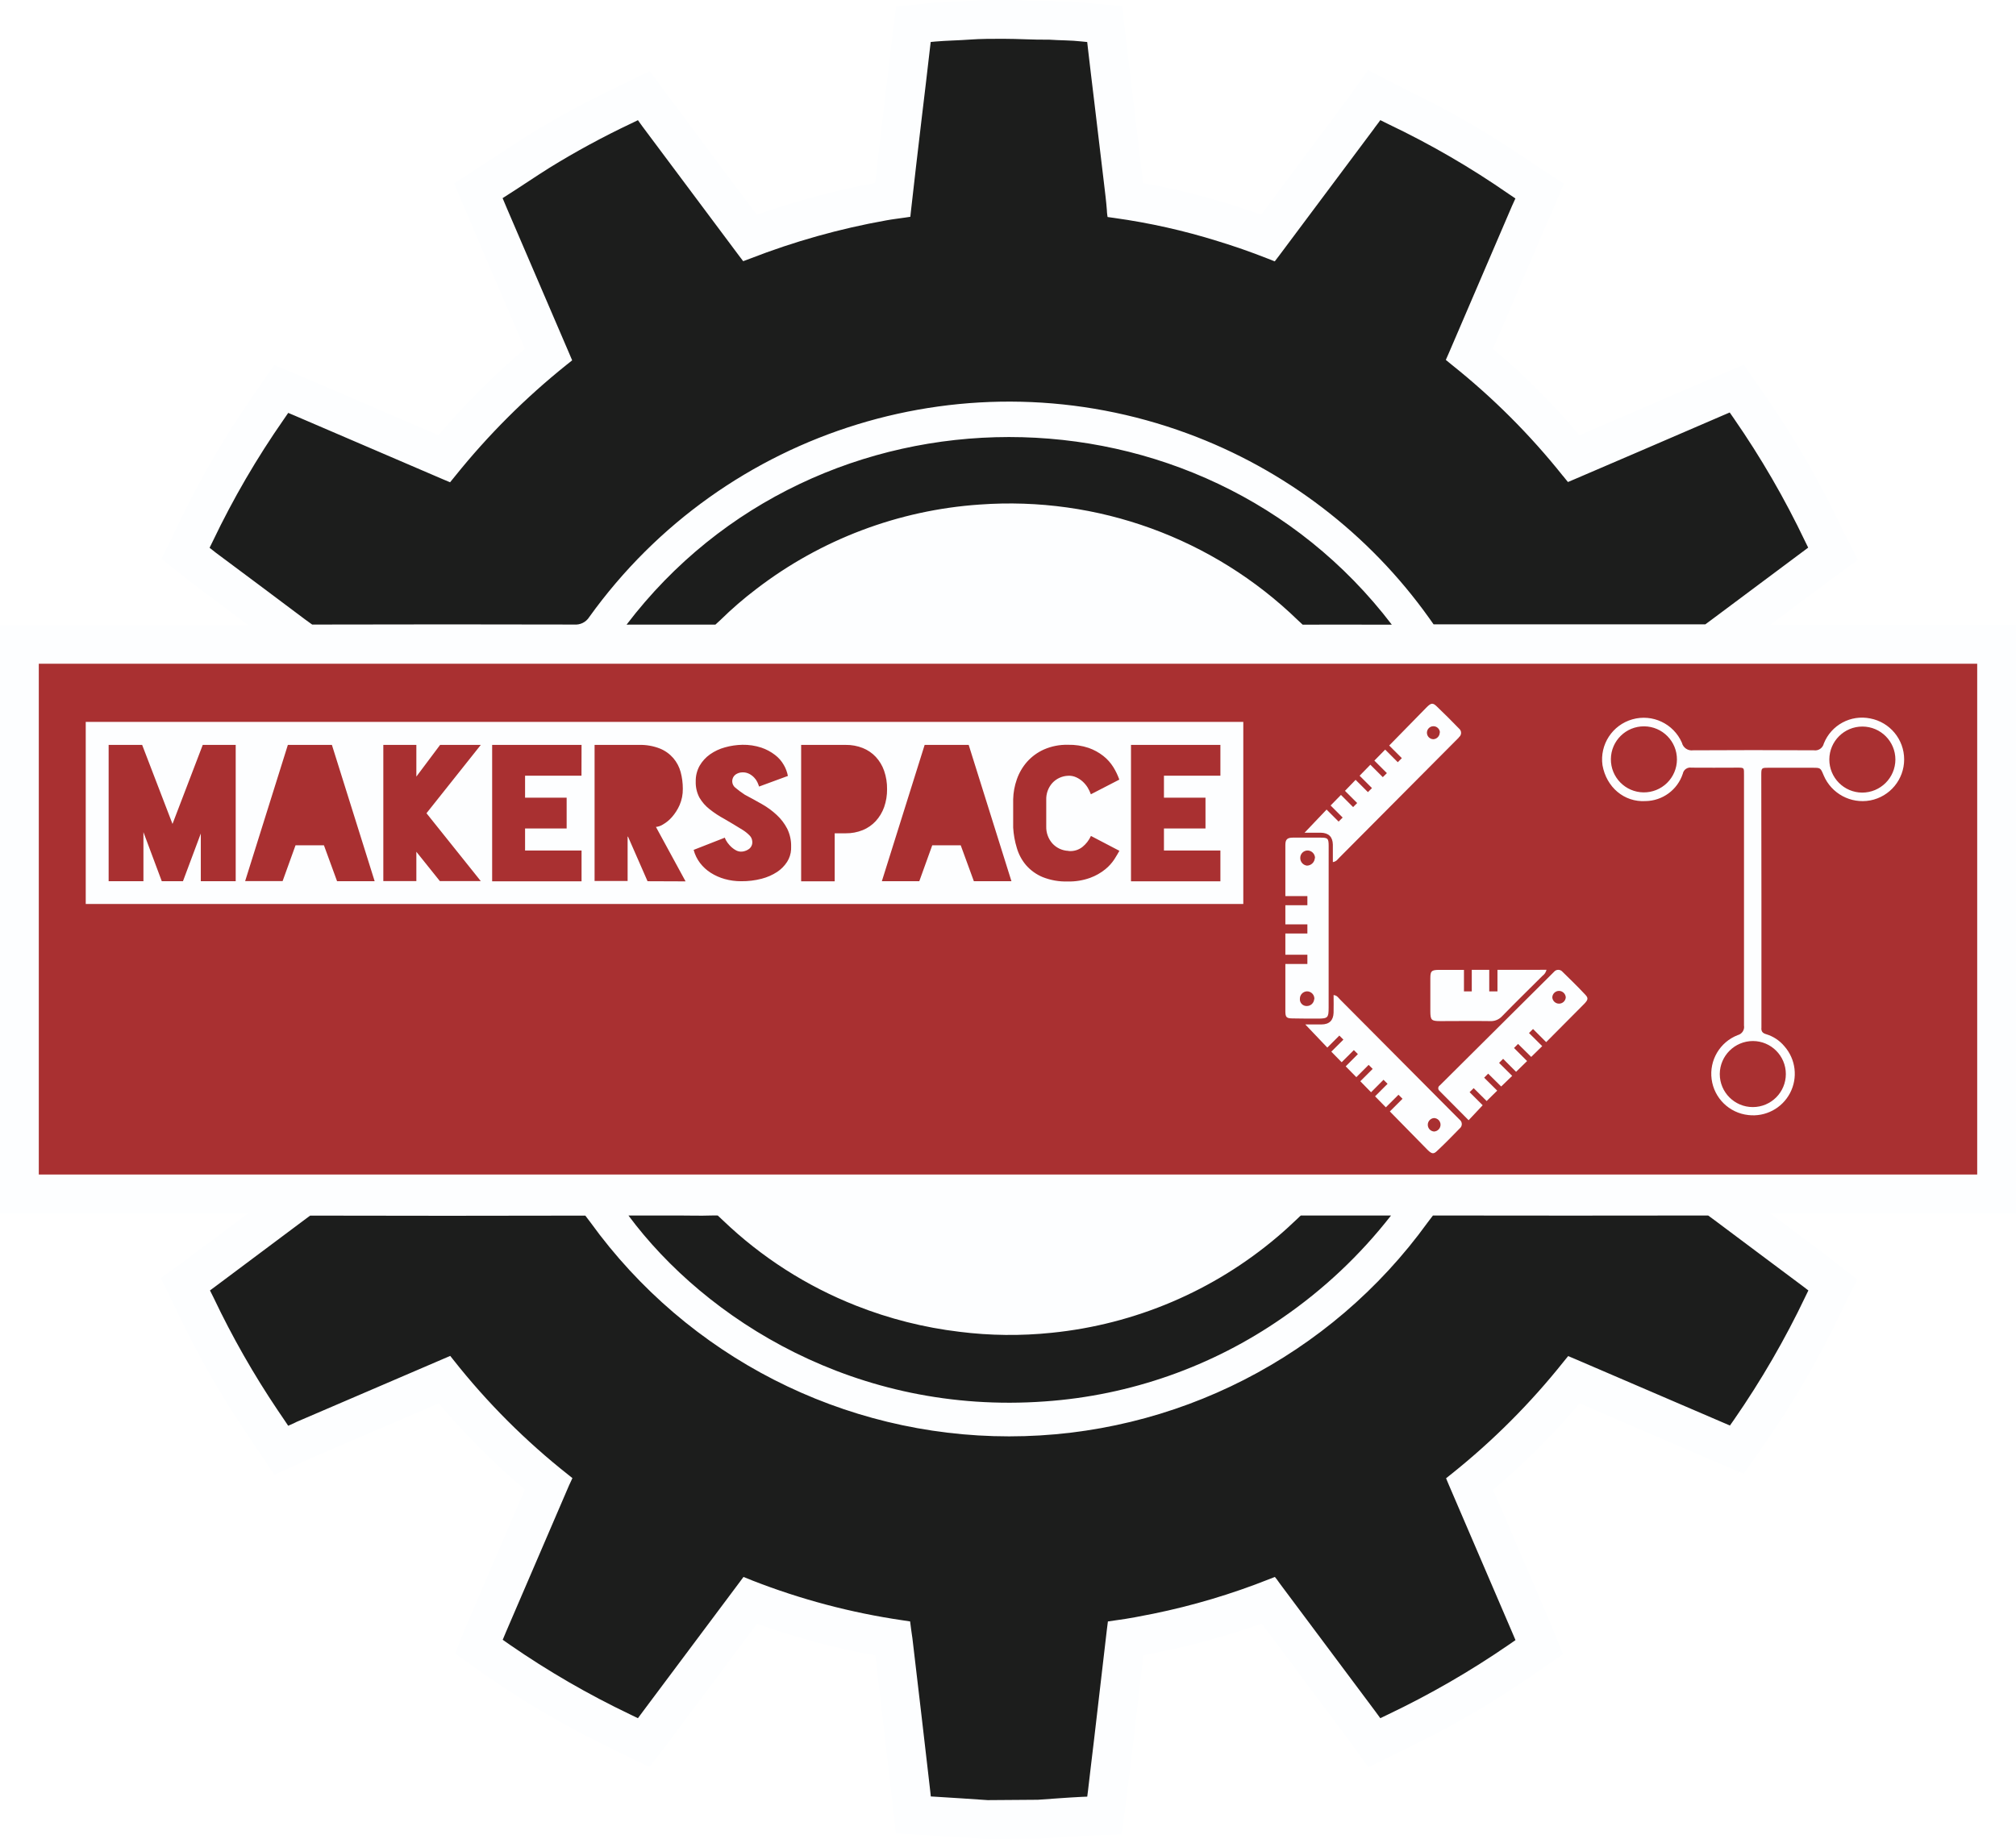
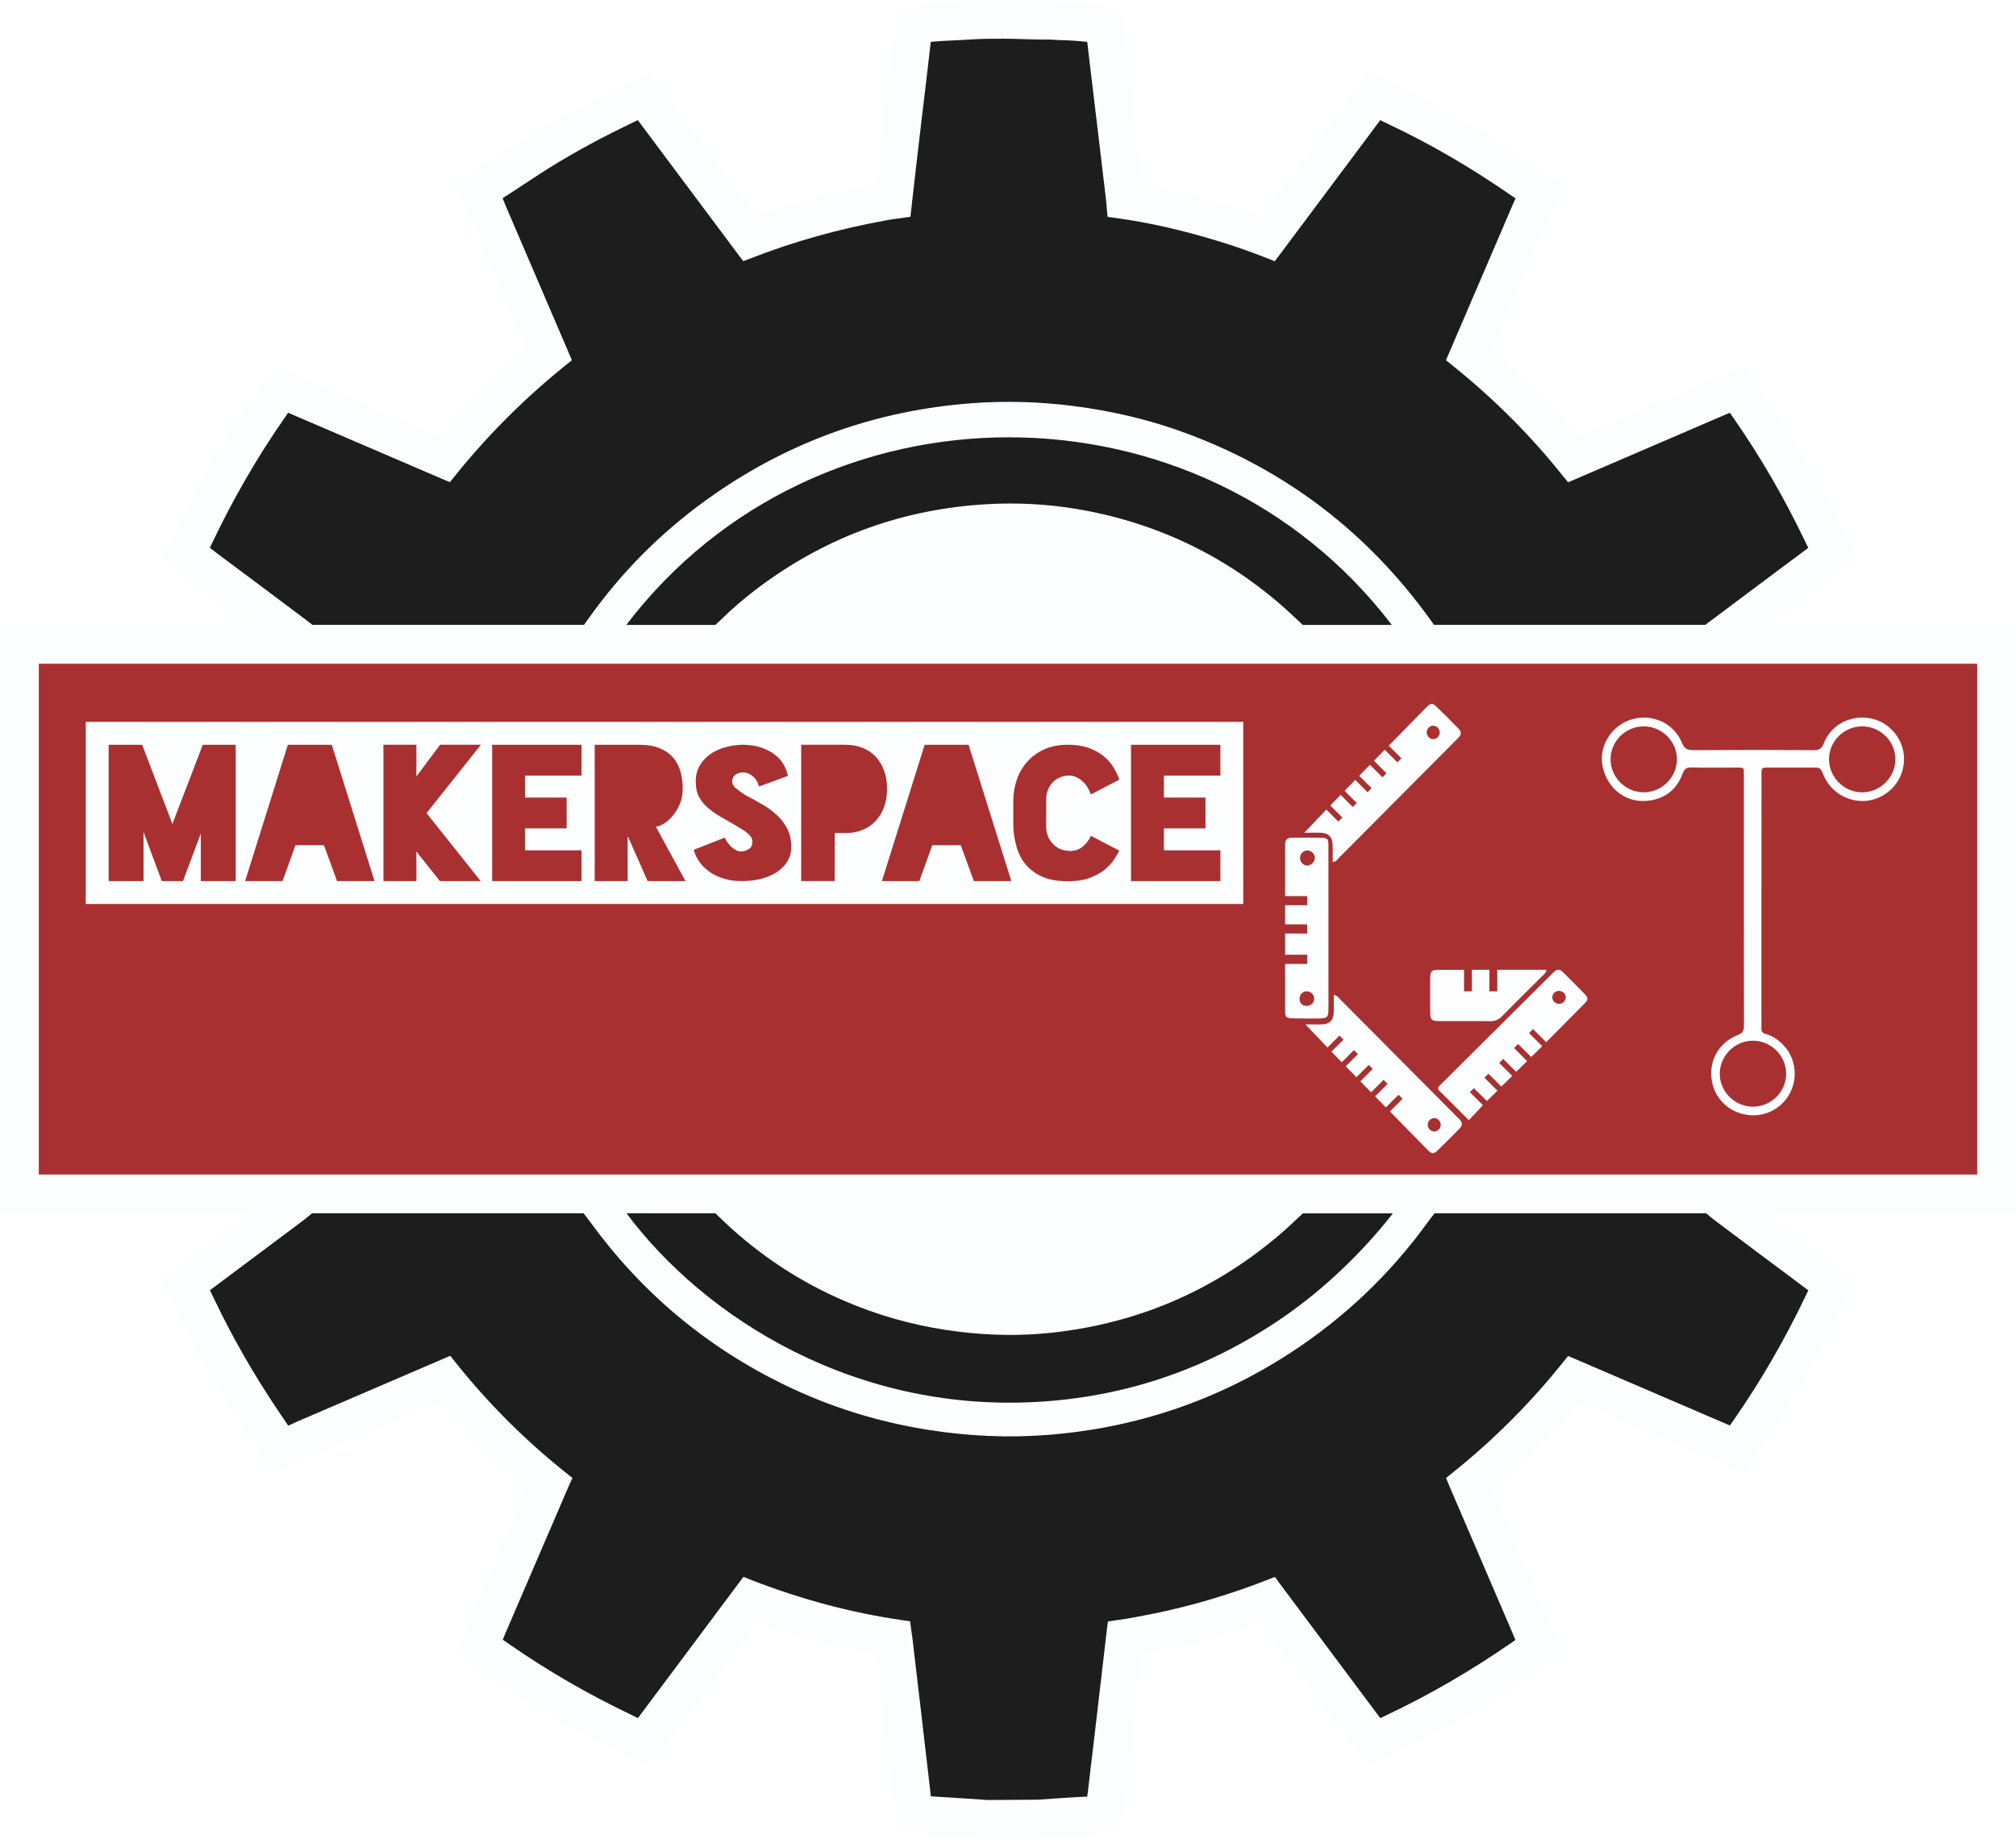
- <svg xmlns="http://www.w3.org/2000/svg" id="Logo_neu" viewBox="0 0 549.28 501.14">
-   <defs>
-     <style>.cls-1{fill:#fdfeff;}.cls-2{fill:#1c1d1c;}.cls-3{fill:#a93031;}</style>
-   </defs>
-   <path id="Hintergrund" class="cls-1" d="M538.71,170.31H482.28l8.26-6.17,6.91-5.16,1.52-1.12,7.21-5.31-4.05-8s-.37-.74-.71-1.45a251.51,251.51,0,0,0-20.29-35c-.55-.8-1.1-1.6-1.11-1.6l-4.89-7.1-7.93,3.36-2,.84-11.42,4.92-11.17,4.81-12.27,5.28a201.62,201.62,0,0,0-23.56-23.56l2.36-5.49,12.51-29.16c.56-1.24.93-2.1,1-2.19l3.46-8.15-7.42-4.84L417,44.1a245.28,245.28,0,0,0-34.15-19.77c-1.12-.53-1.94-1-1.95-1l-8.16-4.23-5.33,7.49s-.51.72-1.2,1.6c-.24.31-.42.57-.54.75l-5.45,7.3Q351.94,47.4,343.64,58.5c-2.92-1-5.85-2-8.75-2.9a195.88,195.88,0,0,0-23.44-5.7l-.14-1.21q-1.12-9.51-2.26-19l-.49-4.09c-.16-1.37-.33-2.74-.5-4.1-.38-3.17-.77-6.43-1.13-9.63-.07-.61-.2-1.67-.2-1.67l-1-8.56L297.12.91,296,.8c-2.19-.26-4.28-.33-6.13-.39-1.13,0-2.2-.08-3.19-.15l-.46,0h-1.53c-1.72,0-3.46,0-5.3-.11s-3.91-.13-6-.13H273c-3,0-6.08,0-9.49.24-1.3.1-2.59.15-4,.22-1.78.08-3.63.16-5.56.32l-1.41.14-8.37.84-1.06,8.34s-.12.87-.19,1.51c-.47,4.24-1,8.57-1.5,12.76-.27,2.31-.55,4.62-.82,6.93l-.22,1.86c-.65,5.48-1.31,11.09-1.95,16.7a212.9,212.9,0,0,0-32.23,8.64l-10-13.34L183.49,28.08l-1.22-1.64L177,19.38l-7.9,3.88-1.7.82a239.74,239.74,0,0,0-23.29,12.66c-2.32,1.44-4.56,2.93-6.74,4.36-1.65,1.1-3.22,2.13-4.81,3.15l-1.38.89L123.73,50l3.47,8.18,1.18,2.77,2.55,6Q137,81,143,95.05a209.31,209.31,0,0,0-23.54,23.54l-9.37-4L84.65,103.63h0l0,0-2-.82-7.93-3.35-4.89,7.09-1.23,1.79a248.32,248.32,0,0,0-20,34.52l-.89,1.82L44,152.31l6.69,5.29,1.7,1.34.11.08.12.09,7,5.23,8,6H0V330.66H67.63l-4.72,3.52q-5.2,3.87-10.39,7.76L51,343.09l-7.19,5.23,3.92,8,.9,1.86a249.57,249.57,0,0,0,18.33,32.11l.84,1.24,1,1.51.95,1.41,5,7.45,8.16-3.7,1.43-.64h0c.33-.14.63-.29.92-.43l6.28-2.69,28-12A201.37,201.37,0,0,0,143,405.93l-14.88,34.61c-.51,1.18-1,2.34-1,2.34L124,450.62l6.8,4.86L133,457a249.35,249.35,0,0,0,34.14,19.77l.55.27.72.35.77.37,7.74,3.8,5.28-6.81c.16-.2.57-.73.89-1.19l.12-.18,0-.06.11-.14q.21-.25.39-.51l7.09-9.49,15.45-20.68a197.57,197.57,0,0,0,32.23,8.61l.37,3.11c1.35,11.5,2.75,23.39,4.08,35.08.07.56.16,1.42.16,1.43l1,8.93,9,.5,1.37.08c3.4.19,6.88.43,10.24.65l3.78.26.38,0h.39l13.66-.09h.33l.32,0,3.36-.23c2.9-.21,5.64-.41,8.41-.55l1.35-.05,8.91-.32,1.2-8.83s.16-1.21.24-1.9c.3-2.72.63-5.5,1-8.19.22-1.77.43-3.54.64-5.31l1.62-14q.63-5.3,1.24-10.59c1.71-.31,3.35-.65,4.9-1a196.35,196.35,0,0,0,27.33-7.66l3.24,4.34q9.67,13,19.37,25.94c.67.89,1.22,1.65,1.24,1.67l5.23,7.26,8-4,1.94-.93A253.3,253.3,0,0,0,417,456.92l1.89-1.3,6.95-4.83L422.69,443s-.46-1.13-.94-2.24l-8.16-19L406.82,406a205.48,205.48,0,0,0,23.56-23.55l11,4.74,23.82,10.24,2,.84,7.88,3.35,4.91-7,1.15-1.65a251.93,251.93,0,0,0,20.29-35c.34-.71.76-1.55.76-1.56l3.82-7.76-6.84-5.28L497.48,342l-6.55-4.88-8.68-6.48h67V170.31Z" />
-   <path id="Zahnrad" class="cls-2" d="M136.94,54l1.32-.85c3.84-2.44,7.58-5,11.45-7.43A226.81,226.81,0,0,1,172,33.63l1.81-.88L175,34.41l26.26,35.15c.63.84,1.23,1.62,1.23,1.62s.94-.34,1.82-.68a197.61,197.61,0,0,1,37.19-10.45c1.72-.32,3.47-.51,5.21-.77l1.32-.2s.09-.83.14-1.31c.93-8.41,1.93-16.82,2.92-25.24.77-6.58,1.6-13.16,2.33-19.75.06-.57.16-1.34.16-1.34l1.27-.12c3.12-.27,6.23-.3,9.33-.53s6.07-.21,9.08-.22c4.22,0,8.37.3,12.61.24,2.94.21,5.9.15,8.85.49.58.07,1.5.15,1.5.15s.12,1,.18,1.59c.52,4.6,1.09,9.2,1.64,13.8q1.38,11.54,2.75,23.09c.29,2.46.61,4.92.79,7.38,0,.69.19,1.83.19,1.83l1.85.26a175.26,175.26,0,0,1,28.18,6.32q6.85,2.09,13.52,4.72l2,.79s.57-.73,1.31-1.72q12.86-17.18,25.69-34.38c.1-.13.17-.27.27-.39.86-1.1,1.49-2,1.49-2s1,.5,2.3,1.14A233.05,233.05,0,0,1,411,52.81c1.14.79,1.89,1.27,1.89,1.27s-.36.84-.91,2q-8.56,20-17.17,40c-.44,1-.88,2-.88,2s.86.72,1.73,1.42a190.44,190.44,0,0,1,30.13,30.14l.16.18,1.25,1.54,1.82-.77,17.77-7.63,22.59-9.74,1.9-.81,1.13,1.63a240.2,240.2,0,0,1,19.43,33.53c.4.83.82,1.67.82,1.67l-1.57,1.17q-12.5,9.33-25,18.66c-.51.39-1.46,1.08-1.46,1.08h-1.84q-35,0-70.07,0h-2.12l-1.21-1.71a140.46,140.46,0,0,0-65.83-50.3,140.72,140.72,0,0,0-163,50,4.41,4.41,0,0,1-4.12,2.06q-34.54-.09-69.11,0l-2.28,0-1.87-1.35c-8.1-6.11-16.25-12.16-24.38-18.23l-1.7-1.34.92-1.87A234.7,234.7,0,0,1,77.3,114.31l1.23-1.79,1.94.82,40.16,17.25,2,.84s.71-.85,1.4-1.72a196.55,196.55,0,0,1,30.33-30.29l1.53-1.22-.78-1.84-17-39.58ZM294.72,489.68l1.51-.06s.14-1.05.21-1.65c.5-4.52,1.08-9,1.61-13.56q1.77-15.12,3.52-30.24c.15-1.22.29-2.29.29-2.29s1.27-.2,2.24-.33c3.4-.44,6.76-1.11,10.12-1.78a187.15,187.15,0,0,0,31.54-9.4l1.59-.62a12.2,12.2,0,0,1,1,1.31,7.22,7.22,0,0,0,.56.77q12.92,17.3,25.83,34.58c.74,1,1.34,1.83,1.34,1.83l2.08-1a240.75,240.75,0,0,0,32.9-19c.94-.64,1.85-1.28,1.85-1.28s-.42-1-.85-2l-17.28-40.23c-.41-.93-.78-1.88-.78-1.88l1.52-1.21A193,193,0,0,0,426,371.11c.63-.79,1.26-1.55,1.26-1.55l2,.84,40.16,17.26,1.92.82,1.13-1.61a240.77,240.77,0,0,0,19.43-33.53l.81-1.67-1.54-1.18c-8-6-16-11.93-24-17.95-.6-.45-1.76-1.29-1.76-1.29s-1.41,0-2.17,0q-35.28.06-70.55,0c-.78,0-2.27,0-2.27,0s-.9,1.15-1.44,1.89a140.7,140.7,0,0,1-228.09,0c-.52-.71-1.41-1.86-1.41-1.86s-1.49,0-2.32,0q-35.28.09-70.55,0c-.73,0-2.11,0-2.11,0l-1.62,1.2c-8,6-16,11.95-24,17.95-1,.72-1.67,1.24-1.67,1.24s.41.83,1,2A237.74,237.74,0,0,0,75.7,384.37l1.88,2.77.94,1.41s.92-.42,1.55-.69l.74-.37q20.09-8.62,40.11-17.23l1.75-.75.85,1.07a188.89,188.89,0,0,0,31.3,31.32l1.14.91s-.35.81-.58,1.26-.4.87-.59,1.31l-16.92,39.34c-.46,1.08-.9,2.15-.9,2.15s1,.7,2,1.4a236.8,236.8,0,0,0,32.69,18.93l1.28.62.87.42s.37-.48.58-.78.57-.77.85-1.15l26-34.77,1.33-1.79,2.13.84.21.1a186.45,186.45,0,0,0,41,10.87l2.06.31s.15,1.05.28,2.17c.09.8.24,1.58.34,2.37,1.63,13.89,3.28,27.77,4.86,41.67.07.59.16,1.49.16,1.49l1.39.08c4.71.27,9.42.61,14.12.92l13.66-.1C286.74,490.2,290.73,489.88,294.72,489.68ZM171.52,170.22c7.36,0,14.71,0,22.07,0h1.33s1-.92,1.37-1.26a101.17,101.17,0,0,1,9.79-8.46,112.44,112.44,0,0,1,60.84-23A112.8,112.8,0,0,1,353.6,169l1.33,1.24h1.6c7-.06,13.93,0,21,0h1.69c-52.06-68.24-156.67-68.13-208.51,0A6.57,6.57,0,0,0,171.52,170.22ZM284.73,381.91a129.13,129.13,0,0,0,64.64-22.75A133.43,133.43,0,0,0,379,331.25h-1.23c-7.36,0-14.71,0-22.07,0l-1.28,0s-.68.6-1,.94c-1.74,1.65-3.5,3.28-5.34,4.83a112.44,112.44,0,0,1-61.54,26.19,109.94,109.94,0,0,1-25.12-.27,113,113,0,0,1-28.17-7.12,111.46,111.46,0,0,1-36.25-23.22c-.5-.48-1.44-1.35-1.44-1.35s-1.24-.05-1.93,0c-2.8.1-5.6,0-8.4,0h-14C192.28,359.6,233.29,385.65,284.73,381.91Z" />
-   <path id="Box" class="cls-3" d="M10.57,180.88v139.2H538.71V180.88Zm328.18,65.47H23.36V196.73H338.75Z" />
-   <path id="T" class="cls-1" d="M479.92,245.46v33.11c0,.48,0,1,0,1.44-.1,1,.25,1.54,1.33,1.84a10.35,10.35,0,0,1,4.93,3.28,11.33,11.33,0,0,1-9.85,18.74,11.31,11.31,0,0,1-2.85-21.79,2.29,2.29,0,0,0,1.69-2.62q0-34.06,0-68.15c0-2.16.15-2.12-2.06-2.11-4.08,0-8.16.05-12.24,0a2.06,2.06,0,0,0-2.37,1.64,10.84,10.84,0,0,1-10.16,7.47c-5.83.35-10.68-3.8-11.73-9.8a11.35,11.35,0,0,1,21.64-6.11,2.74,2.74,0,0,0,3.07,2.07q16.44-.1,32.87,0a2.42,2.42,0,0,0,2.73-1.85,11.2,11.2,0,0,1,12.64-6.83,11.37,11.37,0,0,1,0,22.34,11.5,11.5,0,0,1-12.68-6.82c-.86-2.08-.86-2.08-3-2.08h-12c-1.94,0-2,0-2,2Q479.92,228.3,479.92,245.46ZM456.9,207a9,9,0,1,0-9.1,8.94A9,9,0,0,0,456.9,207Zm59.52,0a9,9,0,1,0-9.07,9A9.05,9.05,0,0,0,516.42,207Zm-47.85,85.7a9,9,0,1,0,9-9A9.05,9.05,0,0,0,468.57,292.65Z" />
-   <path id="G" class="cls-1" d="M421.36,264.29a2.77,2.77,0,0,1-1.07,1.62c-3.68,3.67-7.4,7.3-11,11a4.15,4.15,0,0,1-3.36,1.36c-4.48-.07-9,0-13.44,0-2.53,0-2.76-.25-2.78-2.74,0-3,0-5.92,0-8.88,0-2,.29-2.28,2.16-2.34h7v5.86H401V264.3h4.76v5.87H408v-5.87Zm-29.22,32.93a.91.91,0,0,1,.16-1.43c10.59-10.55,19.5-19.39,30.1-29.94l1-1a1.51,1.51,0,0,1,2.34,0c2.05,2,4.11,4,6.09,6.12,1,1,.89,1.49-.23,2.64L421.27,284l-3.58-3.58-1.1,1.1,3.6,3.57-3,2.94-3.58-3.54-1.1,1.11,3.56,3.56-3,2.93-3.53-3.54-1.1,1.11,3.57,3.53-3,2.9-3.54-3.5-1.1,1.1,3.56,3.53-2.88,2.83-3.53-3.51-1.11,1.1,3.56,3.56-3.83,4.08Zm30.8-25.41a1.84,1.84,0,0,0,3.67,0,1.86,1.86,0,0,0-1.85-1.77A1.83,1.83,0,0,0,422.94,271.81Zm-25.22,35.7c-2,2.05-4,4.11-6.12,6.09-1,1-1.49.89-2.64-.23l-10.28-10.48,3.45-3.45-1.1-1.1-3.44,3.43-2.94-3,3.41-3.41-1.11-1.1-3.39,3.4-2.93-3L374,291.3l-1.1-1.1-3.35,3.35-2.9-2.95,3.32-3.33-1.1-1.1-3.32,3.31-2.82-2.88,3.29-3.28-1.1-1.11-3.28,3.28-.09-.1-5.91-6.21c1.41,0,2.91,0,4.4,0,2.14,0,3.24-1.1,3.31-3.2.05-1.58,0-3.15,0-4.81,1,.12,1.29.75,1.72,1.17l31.64,31.81c.33.34.68.68,1,1A1.51,1.51,0,0,1,397.72,307.51Zm-7-2.82a1.84,1.84,0,0,0,0,3.67,1.86,1.86,0,0,0,1.77-1.85A1.83,1.83,0,0,0,390.76,304.69ZM362,253q0,10.8,0,21.59c0,2.76-.2,3-3,3-2.24,0-4.47,0-6.71-.05-1.75,0-2.06-.28-2.08-1.87V262.7h6v-2.51h-6V254.4h6v-2.5h-6v-5.2h6v-2.5h-6V230.27c0-1.52.52-2,2.08-2,2.47,0,4.95,0,7.43,0,2.1,0,2.29.2,2.29,2.37C362,238.11,362,245.55,362,253Zm-3.89,19.32a2,2,0,0,0-2-2.16,2,2,0,0,0-1.94,2,1.82,1.82,0,0,0,1.87,2A2,2,0,0,0,358.06,272.3Zm.18-38.46a2.07,2.07,0,0,0-1.85-2.08,2,2,0,0,0-2.17,2,2.07,2.07,0,0,0,1.82,2.12A2.19,2.19,0,0,0,358.24,233.84Zm39.22-32.9c-.33.35-.67.68-1,1q-15.82,15.91-31.64,31.81c-.42.42-.73,1-1.72,1.17,0-1.66,0-3.23,0-4.8-.06-2.11-1.17-3.17-3.3-3.21-1.5,0-3,0-4.41,0l5.91-6.21.09-.1,3.28,3.28,1.1-1.1-3.28-3.29,2.82-2.88,3.31,3.32,1.1-1.11-3.32-3.32,2.9-3,3.35,3.35,1.11-1.1-3.37-3.37,2.93-3,3.39,3.39,1.11-1.1-3.41-3.41,2.94-3,3.44,3.44,1.1-1.11-3.44-3.44,10.27-10.49c1.15-1.12,1.62-1.19,2.64-.22,2.09,2,4.1,4,6.12,6.09A1.5,1.5,0,0,1,397.46,200.94Zm-5.19-1.34a1.77,1.77,0,1,0-1.78,1.83A1.84,1.84,0,0,0,392.27,199.6Z" />
-   <path id="Makerspace" class="cls-3" d="M64.22,203v37.15H54.71v-13l-4.86,13H44.08l-5-13.38v13.38H29.6V203h9.13L47,224.54,55.24,203Zm27.62,37.15-3.58-9.79H80.52L77,240.12H66.79L78.43,203h12l11.65,37.15ZM131,203l-14.8,18.62L131,240.12H119.85l-6.41-8v8h-9V203h9v8.64l6.47-8.64Zm27.43,8.39H143.06v6h11.33v8.39H143.06v6h15.39v8.39H134.09V203h24.36Zm18,28.76L171.11,228H171v12.09h-9V203h12.13a14.5,14.5,0,0,1,5.69,1,9.62,9.62,0,0,1,3.63,2.6,9.77,9.77,0,0,1,2,3.79,17.5,17.5,0,0,1,.59,4.57,10.81,10.81,0,0,1-.88,4.45,12.85,12.85,0,0,1-2.09,3.27,9.55,9.55,0,0,1-2.43,2,4.46,4.46,0,0,1-1.92.68l8.07,14.83Zm39.11-8.64a7,7,0,0,1-1.09,3.37,9.39,9.39,0,0,1-2.73,2.75,14.16,14.16,0,0,1-4.19,1.84,21,21,0,0,1-5.56.68,16.39,16.39,0,0,1-4.51-.6,14.24,14.24,0,0,1-3.82-1.7,11.25,11.25,0,0,1-2.91-2.67,10.24,10.24,0,0,1-1.74-3.57l8.55-3.35c-.07,0,0,.27.24.7a7.2,7.2,0,0,0,1,1.38,6.77,6.77,0,0,0,1.57,1.29,2.92,2.92,0,0,0,2,.43,3.79,3.79,0,0,0,1.79-.75,2.27,2.27,0,0,0,.82-2.05,2.47,2.47,0,0,0-.72-1.57,10.1,10.1,0,0,0-1.89-1.52c-1.82-1.13-3.5-2.13-5-3a26.7,26.7,0,0,1-4.06-2.68,11,11,0,0,1-2.73-3.14,8.84,8.84,0,0,1-1-4.4,8.43,8.43,0,0,1,1.07-4.29,9.83,9.83,0,0,1,2.83-3.09,13,13,0,0,1,4.06-1.9,18.88,18.88,0,0,1,4.76-.7,15.72,15.72,0,0,1,5.15.77,12.83,12.83,0,0,1,3.74,2,9,9,0,0,1,2.38,2.72,9.37,9.37,0,0,1,1.12,3l-7.85,2.89a9.5,9.5,0,0,0-.48-1.22,4.58,4.58,0,0,0-.88-1.25,5.12,5.12,0,0,0-1.34-1,3.78,3.78,0,0,0-1.79-.4,3.35,3.35,0,0,0-1.95.62,2.27,2.27,0,0,0-.05,3.55,28.59,28.59,0,0,0,2.59,1.92c1.64.87,3.21,1.73,4.73,2.6a21.1,21.1,0,0,1,4,2.94,13.5,13.5,0,0,1,2.83,3.72,10.51,10.51,0,0,1,1.07,4.92ZM230.42,203a12.15,12.15,0,0,1,4.65.85,9.8,9.8,0,0,1,3.55,2.42,10.83,10.83,0,0,1,2.27,3.79,14.72,14.72,0,0,1,.8,5,14.35,14.35,0,0,1-.8,4.9,11.2,11.2,0,0,1-2.27,3.79,9.92,9.92,0,0,1-3.55,2.47,12,12,0,0,1-4.65.87h-3v13.09h-9.14V203h12.13Zm34.92,37.15-3.58-9.79H254l-3.53,9.79h-10.2L251.93,203h12l11.65,37.15Zm25.76-8.24a5.28,5.28,0,0,0,3.82-1.1,8.27,8.27,0,0,0,2.32-3l7.75,4.05c-.32.6-.78,1.36-1.36,2.29a12,12,0,0,1-2.49,2.75,14.53,14.53,0,0,1-4.09,2.32,16.75,16.75,0,0,1-6.11,1h-.06a17.09,17.09,0,0,1-6.81-1.2,12.3,12.3,0,0,1-4.49-3.22,12.73,12.73,0,0,1-2.53-4.7,23.71,23.71,0,0,1-1-5.56V217.8a17.57,17.57,0,0,1,1-5.42,14.45,14.45,0,0,1,2.78-4.77,13.61,13.61,0,0,1,4.62-3.37,15.37,15.37,0,0,1,6.47-1.27H291a16.47,16.47,0,0,1,5.61.85,14,14,0,0,1,4,2.19,11.87,11.87,0,0,1,2.73,3.05,17.87,17.87,0,0,1,1.63,3.4l-7.75,4a10.64,10.64,0,0,0-.88-1.85A7.7,7.7,0,0,0,295,213a6.73,6.73,0,0,0-1.82-1.19,4.62,4.62,0,0,0-2.14-.4,6.17,6.17,0,0,0-4.35,2,6.58,6.58,0,0,0-1.63,4.57v7.24a6.7,6.7,0,0,0,1.66,4.62A6.21,6.21,0,0,0,291.1,231.88Zm41.41-20.52H317.13v6h11.32v8.39H317.13v6h15.38v8.39H308.15V203h24.36Z" />
+ <svg xmlns="http://www.w3.org/2000/svg" version="1.1" x="0px" y="0px" viewBox="0 0 549.28 501.14" style="enable-background:new 0 0 549.28 501.14;" xml:space="preserve">
+   <style type="text/css">
+ 	.st0{display:none;}
+ 	.st1{display:inline;}
+ 	.st2{fill:#1C1D1C;}
+ 	.st3{fill:#FDFEFF;}
+ 	.st4{fill:#A93031;}
+ </style>
+   <g id="Hintergrund" class="st0">
+     <g class="st1">
+       <rect x="-23.51" y="-13.76" class="st2" width="595.28" height="542.58" />
+     </g>
+   </g>
+   <g id="Logo_x5F_neu">
+     <path id="Hintergrund_1_" class="st3" d="M538.71,170.31h-56.42c2.77-2.07,5.54-4.13,8.26-6.16c2.3-1.72,4.61-3.44,6.91-5.16   c0.74-0.56,1.51-1.12,1.52-1.13l7.21-5.31l-4.05-7.99c-0.02-0.03-0.38-0.74-0.71-1.45c-5.92-12.38-12.74-24.15-20.28-35.01   c-0.55-0.8-1.11-1.6-1.11-1.6l-4.89-7.09l-7.93,3.36c0,0-0.99,0.42-1.96,0.84c-3.81,1.64-7.61,3.28-11.42,4.92   c-3.72,1.6-7.45,3.21-11.17,4.81c-4.09,1.76-8.18,3.52-12.27,5.27c-7.16-8.45-15.05-16.35-23.56-23.56l2.36-5.49   c4.17-9.72,8.34-19.44,12.51-29.16c0.57-1.24,0.93-2.1,0.97-2.19l3.46-8.15l-7.41-4.84c-0.05-0.03-0.69-0.45-1.67-1.13   c-11.15-7.68-22.64-14.33-34.15-19.77c-1.12-0.53-1.94-0.95-1.95-0.96l-8.16-4.23l-5.33,7.49c0,0-0.52,0.73-1.2,1.61   c-0.24,0.3-0.42,0.57-0.54,0.75l-5.45,7.3c-5.53,7.41-11.07,14.82-16.61,22.23c-2.93-1.05-5.85-2.02-8.75-2.9   c-8.32-2.53-16.04-4.41-23.44-5.7l-0.15-1.22c-0.75-6.34-1.5-12.67-2.26-19.01l-0.49-4.09c-0.16-1.37-0.33-2.73-0.49-4.1   c-0.38-3.16-0.78-6.43-1.14-9.63c-0.07-0.61-0.19-1.67-0.19-1.67l-1.02-8.56l-8.59-0.72c-0.03,0-0.71-0.06-1.15-0.11   c-2.19-0.26-4.28-0.33-6.13-0.39c-1.13-0.04-2.19-0.07-3.19-0.15l-0.46-0.03l-0.47,0.01c-0.36,0.01-0.71,0.01-1.07,0.01   c-1.72,0-3.45-0.06-5.29-0.12C277.44,0.06,275.45,0,273.4,0l-0.14,0l-0.29,0c-2.99,0-6.08,0.01-9.49,0.24   c-1.3,0.09-2.59,0.15-3.96,0.21c-1.79,0.08-3.63,0.16-5.56,0.33c-0.47,0.04-1.42,0.14-1.42,0.14l-8.37,0.84l-1.06,8.34   c0,0-0.11,0.87-0.18,1.51c-0.47,4.24-0.99,8.57-1.5,12.76c-0.28,2.31-0.56,4.62-0.83,6.93l-0.22,1.86   c-0.65,5.48-1.31,11.09-1.95,16.71c-11.19,2.09-22,4.99-32.23,8.64l-9.97-13.35l-12.76-17.08l-1.22-1.64l-5.25-7.06l-7.89,3.88   c-0.02,0.01-0.86,0.42-1.7,0.82c-8.44,4.03-16.05,8.17-23.29,12.66c-2.32,1.44-4.56,2.92-6.74,4.36c-1.66,1.09-3.22,2.13-4.81,3.14   c-0.57,0.36-1.38,0.89-1.38,0.89l-7.46,4.83l3.47,8.18l1.18,2.77l2.55,5.95c4.03,9.4,8.06,18.79,12.09,28.19   c-8.49,7.23-16.38,15.12-23.54,23.54l-9.37-4.02l-25.47-10.94l-0.03-0.01l-0.03-0.01l-1.94-0.82l-7.93-3.35l-4.89,7.09l-1.23,1.78   c-7.5,10.81-14.23,22.43-20,34.52l-0.89,1.82l-3.75,7.66l6.69,5.29l1.7,1.34l0.11,0.09l0.11,0.09c2.34,1.75,4.68,3.49,7.02,5.23   c2.63,1.96,5.31,3.96,7.99,5.96h-57H0v10.57v139.2v10.57h10.57h57.06c-1.58,1.18-3.16,2.36-4.72,3.52   c-3.47,2.58-6.93,5.17-10.39,7.76c-0.87,0.65-1.52,1.13-1.55,1.15l-7.19,5.23l3.92,7.98c0.01,0.03,0.39,0.79,0.89,1.86   c5.23,11.01,11.4,21.81,18.33,32.11c0.28,0.42,0.56,0.83,0.84,1.24c0.34,0.5,0.68,1.01,1.02,1.51l0.95,1.41l4.99,7.44l8.16-3.7   c0.01-0.01,0.86-0.39,1.43-0.64l0-0.01c0.32-0.14,0.63-0.28,0.91-0.42l6.29-2.7c9.34-4.01,18.65-8.01,27.99-12.03   c7.15,8.46,15.04,16.35,23.54,23.55c-4.96,11.54-9.93,23.08-14.89,34.62c-0.5,1.17-0.98,2.34-0.98,2.34l-3.15,7.74l6.8,4.85   c0,0,1.05,0.75,2.12,1.49c10.8,7.46,22.29,14.12,34.15,19.77c0.19,0.09,0.37,0.18,0.55,0.27c0.24,0.12,0.48,0.23,0.72,0.35   c0.26,0.12,0.77,0.37,0.77,0.38l7.74,3.8l5.28-6.81c0.16-0.21,0.57-0.74,0.89-1.2l0.12-0.18l0.04-0.06   c0.04-0.05,0.07-0.1,0.11-0.14c0.13-0.17,0.26-0.34,0.39-0.51l7.08-9.48c5.15-6.89,10.3-13.79,15.45-20.68   c10.74,3.84,21.54,6.72,32.23,8.61l0.37,3.11c1.36,11.5,2.76,23.39,4.09,35.08c0.06,0.56,0.16,1.42,0.16,1.43l0.96,8.94l8.97,0.5   l1.37,0.08c3.4,0.19,6.87,0.43,10.24,0.66c1.26,0.09,2.52,0.17,3.78,0.25l0.38,0.03l0.39,0l13.66-0.09l0.33,0l0.33-0.02   c1.12-0.08,2.24-0.16,3.35-0.24c2.9-0.21,5.64-0.41,8.41-0.54c0.51-0.03,1.34-0.05,1.35-0.05l8.91-0.31l1.19-8.83   c0,0,0.16-1.21,0.24-1.91c0.3-2.71,0.64-5.5,0.97-8.19c0.22-1.77,0.43-3.54,0.64-5.31c0.54-4.65,1.09-9.3,1.63-13.96   c0.41-3.53,0.82-7.06,1.23-10.59c1.71-0.32,3.36-0.65,4.9-0.96c9.03-1.82,18.2-4.39,27.33-7.67l3.24,4.34   c6.45,8.65,12.91,17.29,19.37,25.93c0.67,0.9,1.22,1.65,1.24,1.68l5.23,7.26l8.02-3.96c0.03-0.01,0.86-0.42,1.94-0.94   c11.73-5.58,23.29-12.26,34.34-19.86c0.96-0.66,1.9-1.31,1.9-1.31l6.95-4.82l-3.18-7.84c0,0-0.46-1.13-0.94-2.24l-8.16-18.99   l-6.78-15.77c8.48-7.2,16.38-15.09,23.56-23.55l11.04,4.74l23.82,10.24c0.95,0.41,1.96,0.84,1.96,0.84l7.88,3.35l4.91-7.02   c0,0,0.56-0.81,1.15-1.65c7.54-10.85,14.36-22.62,20.29-35c0.34-0.72,0.76-1.55,0.76-1.57l3.81-7.75l-6.84-5.28   c0,0-0.77-0.6-1.68-1.27c-2.18-1.63-4.36-3.26-6.54-4.88c-2.86-2.13-5.77-4.3-8.68-6.48h56.46h10.57v-10.57v-139.2v-10.57H538.71z" />
+     <path id="Zahnrad" class="st2" d="M136.94,54.01c0,0,0.78-0.51,1.32-0.85c3.84-2.44,7.58-5.04,11.44-7.44   c7.19-4.46,14.63-8.46,22.27-12.1c0.9-0.43,1.81-0.88,1.81-0.88s0.62,0.84,1.24,1.66c8.75,11.72,17.5,23.44,26.26,35.15   c0.63,0.84,1.23,1.62,1.23,1.62s0.94-0.34,1.83-0.69c12.04-4.73,24.46-8.14,37.18-10.45c1.73-0.31,3.47-0.5,5.21-0.76   c0.47-0.07,1.32-0.2,1.32-0.2s0.09-0.84,0.15-1.31c0.93-8.42,1.92-16.83,2.91-25.24c0.78-6.59,1.6-13.17,2.33-19.76   c0.06-0.57,0.16-1.34,0.16-1.34s0.84-0.08,1.27-0.12c3.12-0.27,6.23-0.3,9.33-0.53c3.16-0.22,6.07-0.21,9.08-0.22   c4.21-0.01,8.37,0.3,12.6,0.23c2.95,0.21,5.91,0.15,8.86,0.49c0.58,0.07,1.49,0.14,1.49,0.14s0.12,1.01,0.19,1.59   c0.52,4.6,1.09,9.2,1.64,13.8c0.92,7.69,1.84,15.39,2.75,23.09c0.29,2.46,0.61,4.92,0.79,7.39c0.05,0.69,0.19,1.82,0.19,1.82   s1.2,0.17,1.86,0.26c9.58,1.26,18.94,3.51,28.18,6.32c4.57,1.39,9.07,2.97,13.52,4.73c1.09,0.43,1.96,0.79,1.96,0.79   s0.58-0.74,1.31-1.72c8.57-11.46,17.13-22.92,25.69-34.38c0.1-0.13,0.18-0.27,0.27-0.39c0.86-1.1,1.49-1.98,1.49-1.98   s0.96,0.5,2.3,1.13c11.42,5.4,22.28,11.76,32.67,18.92c1.15,0.79,1.89,1.28,1.89,1.28s-0.35,0.83-0.91,2.04   c-5.71,13.34-11.44,26.68-17.17,40.02c-0.44,1.03-0.88,2.04-0.88,2.04s0.86,0.72,1.73,1.41c11.16,8.93,21.22,18.96,30.13,30.14   c0.05,0.06,0.1,0.12,0.15,0.18c0.66,0.81,1.26,1.54,1.26,1.54s0.95-0.4,1.81-0.77c5.93-2.54,11.85-5.09,17.77-7.64   c7.53-3.24,15.06-6.49,22.59-9.73c0.95-0.41,1.9-0.81,1.9-0.81s0.56,0.82,1.13,1.63c7.4,10.64,13.84,21.84,19.43,33.53   c0.4,0.83,0.82,1.67,0.82,1.67s-0.8,0.59-1.58,1.17c-8.32,6.22-16.66,12.42-24.96,18.66c-0.51,0.38-1.52,1.13-1.52,1.13l-1.78,0   l-70.07,0l-2.08,0c0,0-0.83-1.16-1.25-1.75c-16.9-23.36-38.82-40.18-65.83-50.29c-10.11-3.79-20.55-6.24-31.27-7.6   c-9.24-1.17-18.52-1.44-27.77-0.73c-25.35,1.93-48.58,10.07-69.54,24.51c-13.42,9.25-24.94,20.49-34.41,33.77l-1.52,2.1l-71.71,0   l-2.28,0l-1.87-1.44c-8.1-6.12-16.25-12.16-24.38-18.24l-1.7-1.34l0.92-1.87c5.51-11.55,11.89-22.6,19.18-33.12l1.23-1.78   l1.94,0.82c13.39,5.75,26.77,11.5,40.15,17.25c1,0.43,1.98,0.84,1.98,0.84s0.71-0.85,1.4-1.72c9-11.21,19.12-21.29,30.32-30.29   c0.78-0.63,1.53-1.22,1.53-1.22s-0.39-0.95-0.78-1.84c-5.66-13.19-11.32-26.39-16.98-39.58L136.94,54.01z M294.72,489.68   c0.57-0.03,1.51-0.06,1.51-0.06s0.14-1.05,0.21-1.64c0.5-4.53,1.08-9.04,1.61-13.57c1.18-10.08,2.34-20.16,3.52-30.24   c0.14-1.22,0.29-2.29,0.29-2.29s1.27-0.2,2.24-0.33c3.4-0.44,6.76-1.11,10.12-1.79c10.8-2.18,21.3-5.37,31.54-9.39   c0.61-0.24,1.59-0.62,1.59-0.62s0.66,0.77,0.97,1.31c0.16,0.27,0.38,0.52,0.57,0.77c8.61,11.53,17.21,23.06,25.83,34.58   c0.75,1,1.35,1.83,1.35,1.83s0.9-0.44,2.07-1c11.48-5.46,22.43-11.83,32.9-19.03c0.93-0.64,1.85-1.28,1.85-1.28   s-0.42-1.03-0.85-2.04c-5.76-13.41-11.52-26.82-17.28-40.23c-0.4-0.94-0.77-1.89-0.77-1.89s0.76-0.6,1.52-1.21   c11.29-9.02,21.46-19.17,30.48-30.47c0.63-0.78,1.26-1.55,1.26-1.55s1,0.41,2,0.84c13.39,5.75,26.77,11.51,40.16,17.27   c0.93,0.4,1.92,0.82,1.92,0.82s0.55-0.79,1.13-1.62c7.39-10.64,13.84-21.84,19.43-33.53c0.37-0.77,0.81-1.67,0.81-1.67   s-0.71-0.55-1.55-1.17c-8-5.98-16.02-11.93-23.99-17.95c-0.61-0.46-2.32-1.88-2.32-1.88l-1.62,0l-70.55,0l-1.81,0   c0,0-1.35,1.72-1.89,2.47c-10.28,14.21-22.8,26.09-37.51,35.64c-20.06,13.02-42.07,20.39-65.88,22.27   c-10.71,0.85-21.39,0.37-32.04-1.27c-13.96-2.14-27.29-6.26-39.98-12.45c-21.24-10.36-38.8-25.13-52.7-44.23   c-0.51-0.71-1.84-2.44-1.84-2.44l-1.89,0l-70.55,0l-1.55-0.01c0,0-1.61,1.36-2.18,1.79c-7.97,6.02-16.01,11.95-23.99,17.95   c-0.96,0.72-1.67,1.24-1.67,1.24s0.41,0.83,0.96,1.98c5.08,10.69,10.95,20.93,17.56,30.75c0.62,0.93,1.26,1.85,1.88,2.78   c0.45,0.68,0.94,1.4,0.94,1.4s0.92-0.42,1.55-0.69c-0.03,0.02,0.75-0.36,0.75-0.36c13.39-5.75,26.73-11.48,40.11-17.24   c0.62-0.26,1.74-0.75,1.74-0.75s0.51,0.65,0.85,1.07c9.2,11.67,19.65,22.1,31.3,31.32c0.44,0.35,1.14,0.9,1.14,0.9   s-0.35,0.81-0.58,1.27c-0.21,0.49-0.4,0.87-0.59,1.31c-5.64,13.11-11.28,26.23-16.92,39.34c-0.46,1.08-0.9,2.15-0.9,2.15   s0.98,0.7,1.99,1.39c10.39,7.18,21.29,13.49,32.69,18.93c0.43,0.21,0.86,0.42,1.29,0.63c0.29,0.14,0.86,0.42,0.86,0.42   s0.37-0.48,0.58-0.78c0.26-0.4,0.57-0.77,0.86-1.15c8.66-11.59,17.31-23.18,25.97-34.77c0.68-0.91,1.34-1.79,1.34-1.79   s1.09,0.43,2.12,0.84c0.07,0.03,0.14,0.07,0.22,0.1c13.27,5.13,26.91,8.86,41.01,10.87c1.02,0.15,2.06,0.31,2.06,0.31   s0.16,1.05,0.28,2.17c0.09,0.79,0.24,1.58,0.34,2.37c1.63,13.89,3.28,27.77,4.86,41.66c0.07,0.59,0.16,1.5,0.16,1.5   s0.88,0.05,1.39,0.08c4.71,0.27,9.41,0.6,14.11,0.92c4.55-0.03,9.11-0.06,13.66-0.09C286.74,490.2,290.73,489.88,294.72,489.68z    M194.88,170.31c0,0,1.07-0.97,1.41-1.3c3.08-3.04,6.35-5.85,9.8-8.46c18.02-13.66,38.26-21.35,60.84-23.02   c10.77-0.8,21.41-0.05,31.91,2.23c21.01,4.55,39.26,14.38,54.76,29.27c0.47,0.46,1.35,1.28,1.35,1.28l1.57,0l20.97,0h1.72   c-52.06-68.23-156.73-68.13-208.57,0L194.88,170.31z M284.73,381.91c23.56-1.71,45.13-9.38,64.63-22.75   c11.18-7.66,21.63-17.62,30.15-28.49l-1.77,0l-21.83,0l-0.95,0c0,0-1.25,1.18-1.61,1.52c-1.74,1.65-3.5,3.28-5.34,4.82   c-17.84,15-38.4,23.69-61.54,26.19c-8.36,0.9-16.74,0.75-25.12-0.27c-9.71-1.18-19.1-3.52-28.17-7.12   c-13.59-5.38-25.67-13.13-36.25-23.22c-0.5-0.48-2.03-1.95-2.03-1.95l-1.34,0.01h-8.4l-14.46-0.01   C191.82,359,233.29,385.65,284.73,381.91z" />
+     <path id="Box" class="st4" d="M10.57,180.88v139.2h528.14v-139.2H10.57z M338.75,246.35H23.36v-49.63h315.38V246.35z" />
+     <path id="T" class="st3" d="M479.92,245.46c0,11.04,0,22.08,0,33.11c0,0.48,0.04,0.96-0.01,1.44c-0.1,1.03,0.26,1.53,1.34,1.83   c1.96,0.54,3.56,1.76,4.92,3.28c3.09,3.46,3.71,8.61,1.52,12.76c-2.2,4.18-6.7,6.55-11.36,5.98c-4.78-0.58-8.59-3.86-9.72-8.38   c-1.43-5.71,1.31-11.25,6.87-13.41c1.45-0.56,1.68-1.29,1.68-2.62c-0.03-22.72-0.02-45.43-0.02-68.15c0-2.17,0.15-2.12-2.06-2.12   c-4.08,0.01-8.16,0.06-12.24-0.03c-1.31-0.03-1.89,0.34-2.37,1.64c-1.73,4.66-5.24,7.18-10.16,7.48   c-5.83,0.35-10.68-3.8-11.73-9.81c-0.93-5.3,2.59-10.79,7.95-12.4c5.56-1.68,11.51,0.96,13.7,6.3c0.66,1.61,1.4,2.08,3.07,2.07   c10.96-0.08,21.92-0.07,32.87,0c1.52,0.01,2.16-0.42,2.73-1.86c2.01-5.08,7.22-7.79,12.64-6.82c5.11,0.91,9.12,5.5,9.23,10.81   c0.12,6.12-4.24,10.54-9.24,11.53c-5.14,1.02-10.63-1.86-12.68-6.83c-0.86-2.07-0.86-2.08-2.95-2.08c-4,0-8-0.01-12,0   c-1.94,0.01-1.97,0.02-1.97,1.94C479.92,222.58,479.92,234.02,479.92,245.46z M456.9,206.98c0.05-4.91-4.02-9-8.99-9.03   c-4.97-0.03-9.07,3.99-9.1,8.92c-0.02,4.91,4.06,9.03,8.99,9.05C452.74,215.95,456.85,211.91,456.9,206.98z M516.42,206.95   c0.03-4.92-4.05-8.99-9.02-9c-4.97-0.02-9.06,4.02-9.07,8.95c-0.01,4.92,4.09,9.01,9.02,9.02   C512.29,215.93,516.39,211.88,516.42,206.95z M468.57,292.65c0.02,4.92,4.13,8.96,9.09,8.94c4.97-0.03,9.04-4.12,9-9.03   c-0.04-4.92-4.16-8.97-9.09-8.95C472.64,283.62,468.55,287.74,468.57,292.65z" />
+     <path id="G" class="st3" d="M421.36,264.29c-0.19,0.94-0.7,1.24-1.08,1.62c-3.68,3.68-7.4,7.31-11.03,11.03   c-0.98,1-1.98,1.38-3.36,1.36c-4.48-0.07-8.96-0.01-13.43-0.03c-2.53-0.01-2.76-0.25-2.78-2.75c-0.02-2.96-0.03-5.92,0-8.88   c0.02-1.99,0.29-2.28,2.16-2.34l7.05,0v5.86h2.15v-5.87l4.76,0v5.87h2.15v-5.87L421.36,264.29z M392.14,297.22   c-0.76-0.76,0.16-1.43,0.16-1.43c10.59-10.56,19.5-19.4,30.1-29.94c0.34-0.34,0.67-0.68,1.02-1.01c0.78-0.74,1.59-0.73,2.33,0.01   c2.05,2.02,4.11,4.04,6.09,6.12c0.96,1.02,0.9,1.49-0.23,2.64l-10.34,10.41l-3.58-3.58l-1.1,1.1l3.6,3.57l-3,2.94l-3.57-3.54   l-1.1,1.1l3.56,3.56l-2.99,2.93l-3.53-3.53l-1.1,1.1l3.57,3.53l-2.96,2.9l-3.54-3.5l-1.1,1.1l3.57,3.53l-2.88,2.82l-3.54-3.51   l-1.1,1.1l3.55,3.55l-3.82,4.08L392.14,297.22z M422.94,271.81c0,0.95,0.85,1.76,1.84,1.76c0.98,0,1.83-0.83,1.83-1.77   c-0.01-0.95-0.87-1.77-1.84-1.77C423.78,270.03,422.93,270.85,422.94,271.81z M397.72,307.51c-2.02,2.05-4.04,4.11-6.12,6.09   c-1.02,0.96-1.49,0.9-2.64-0.23l-10.27-10.48l3.45-3.45l-1.1-1.1l-3.44,3.44l-2.94-3l3.41-3.41l-1.1-1.1l-3.4,3.4l-2.93-2.99   l3.37-3.37l-1.1-1.1l-3.35,3.35l-2.9-2.96l3.33-3.33l-1.1-1.1l-3.31,3.31l-2.82-2.88l3.29-3.29l-1.1-1.1l-3.27,3.27l-0.09-0.1   c-2.03-2.13-3.93-4.13-5.91-6.22c1.41,0,2.91,0.04,4.4,0.01c2.14-0.04,3.24-1.1,3.31-3.21c0.05-1.57,0.02-3.15,0.02-4.8   c0.99,0.12,1.29,0.75,1.71,1.17c10.56,10.59,21.1,21.2,31.64,31.81c0.34,0.34,0.68,0.67,1.01,1.02   C398.47,305.95,398.45,306.76,397.72,307.51z M390.76,304.69c-0.95,0-1.76,0.85-1.76,1.84c0,0.98,0.83,1.83,1.77,1.83   c0.95-0.01,1.77-0.87,1.77-1.84C392.54,305.53,391.71,304.68,390.76,304.69z M361.95,252.98c0,7.2,0.01,14.39,0,21.59   c0,2.77-0.2,2.97-3.02,2.99c-2.24,0.02-4.47,0.01-6.71-0.05c-1.75-0.04-2.06-0.28-2.08-1.88l0-12.94h6.03v-2.5h-6.03l0-5.79h6.03   v-2.5h-6.03l0-5.2h6.03v-2.5h-6.03l0-13.93c0.02-1.52,0.52-1.96,2.08-1.99c2.48-0.04,4.95-0.01,7.43,0.02   c2.11,0.03,2.29,0.2,2.29,2.37C361.96,238.11,361.95,245.55,361.95,252.98z M358.06,272.3c0.09-1.15-0.86-2.16-2.04-2.16   c-1.07,0-1.91,0.86-1.94,1.99c-0.03,1.19,0.7,1.97,1.87,2C357.07,274.17,357.98,273.38,358.06,272.3z M358.24,233.84   c0.04-1.02-0.84-2-1.86-2.08c-1.14-0.09-2.14,0.84-2.17,2c-0.03,1.08,0.8,2.04,1.82,2.11C357.12,235.94,358.2,234.95,358.24,233.84   z M397.46,200.94c-0.33,0.35-0.67,0.68-1.01,1.02c-10.54,10.61-21.09,21.22-31.64,31.81c-0.42,0.42-0.73,1.05-1.71,1.17   c0-1.66,0.03-3.23-0.02-4.8c-0.07-2.1-1.17-3.16-3.31-3.21c-1.5-0.03-3,0-4.4,0.01c1.98-2.09,3.88-4.09,5.91-6.22l0.09-0.1   l3.27,3.27l1.1-1.1l-3.29-3.29l2.82-2.88l3.31,3.31l1.1-1.1l-3.33-3.33l2.9-2.96l3.35,3.35l1.1-1.1l-3.37-3.37l2.93-2.99l3.4,3.4   l1.1-1.1l-3.41-3.41l2.94-3l3.44,3.44l1.1-1.1l-3.45-3.45l10.27-10.48c1.15-1.13,1.63-1.19,2.64-0.23c2.09,1.98,4.1,4.04,6.12,6.09   C398.19,199.35,398.2,200.16,397.46,200.94z M392.27,199.6c0-0.98-0.82-1.84-1.77-1.84c-0.95-0.01-1.77,0.85-1.77,1.83   c0,0.99,0.81,1.84,1.76,1.84C391.45,201.43,392.27,200.58,392.27,199.6z" />
+     <path id="Makerspace" class="st4" d="M64.22,202.97v37.15h-9.51v-12.98l-4.86,12.98h-5.77l-4.97-13.38v13.38H29.6v-37.15h9.14   l8.23,21.57l8.28-21.57H64.22z M91.84,240.12l-3.58-9.79h-7.75l-3.53,9.79h-10.2l11.65-37.15H90.4l11.65,37.15H91.84z    M131.02,202.97l-14.8,18.62l14.75,18.52h-11.11l-6.41-8.04v8.04h-8.98v-37.15h8.98v8.64l6.46-8.64H131.02z M158.45,211.36h-15.39   v5.99h11.33v8.39h-11.33v5.99h15.39v8.39h-24.36v-37.15h24.36V211.36z M176.46,240.12l-5.34-12.08h-0.11v12.08h-8.98v-37.15h12.07   h0.05c2.28,0,4.18,0.32,5.69,0.97c1.51,0.65,2.72,1.52,3.63,2.6c0.91,1.08,1.56,2.35,1.95,3.79c0.39,1.45,0.59,2.97,0.59,4.57   c0,1.67-0.29,3.15-0.88,4.44c-0.59,1.3-1.28,2.39-2.08,3.27c-0.8,0.88-1.61,1.55-2.43,2c-0.82,0.45-1.46,0.67-1.92,0.67l8.07,14.83   H176.46z M215.57,231.48c-0.07,1.2-0.44,2.32-1.1,3.37c-0.66,1.05-1.57,1.96-2.72,2.75c-1.16,0.78-2.56,1.4-4.19,1.85   c-1.64,0.45-3.49,0.67-5.56,0.67c-1.6,0-3.11-0.2-4.51-0.6c-1.41-0.4-2.68-0.96-3.82-1.7c-1.14-0.73-2.11-1.62-2.91-2.67   c-0.8-1.05-1.38-2.24-1.74-3.57l8.55-3.35c-0.07,0.03,0.01,0.27,0.24,0.7c0.23,0.43,0.56,0.89,0.99,1.37   c0.43,0.48,0.95,0.92,1.58,1.3c0.62,0.38,1.29,0.52,2,0.42c0.61-0.07,1.2-0.32,1.79-0.75c0.59-0.43,0.86-1.11,0.83-2.05   c-0.04-0.57-0.28-1.09-0.72-1.57c-0.45-0.48-1.08-0.99-1.9-1.52c-1.82-1.13-3.5-2.12-5.05-2.97c-1.55-0.85-2.9-1.74-4.06-2.67   c-1.16-0.93-2.07-1.98-2.72-3.15c-0.66-1.16-0.99-2.63-0.99-4.39c0-1.63,0.36-3.06,1.07-4.29c0.71-1.23,1.66-2.26,2.83-3.1   c1.18-0.83,2.53-1.46,4.06-1.9c1.53-0.43,3.12-0.67,4.75-0.7c1.96,0,3.68,0.26,5.16,0.77c1.48,0.52,2.72,1.17,3.74,1.97   s1.81,1.71,2.38,2.72c0.57,1.02,0.94,2.02,1.12,3.02l-7.85,2.9c-0.11-0.37-0.27-0.77-0.48-1.22s-0.51-0.87-0.88-1.25   c-0.37-0.38-0.82-0.71-1.34-0.97c-0.52-0.27-1.11-0.4-1.79-0.4c-0.71,0-1.36,0.21-1.95,0.62c-0.59,0.42-0.88,1.04-0.88,1.87   c0,0.63,0.28,1.19,0.83,1.67c0.55,0.48,1.42,1.12,2.59,1.92c1.64,0.87,3.21,1.73,4.73,2.6c1.51,0.87,2.86,1.85,4.03,2.95   s2.12,2.34,2.83,3.72c0.71,1.38,1.07,3.02,1.07,4.92V231.48z M230.42,202.97c1.71,0,3.26,0.28,4.65,0.85   c1.39,0.57,2.57,1.37,3.55,2.42c0.98,1.05,1.74,2.31,2.27,3.79c0.53,1.48,0.8,3.14,0.8,4.97c0,1.8-0.27,3.43-0.8,4.89   c-0.53,1.46-1.29,2.73-2.27,3.79c-0.98,1.07-2.16,1.89-3.55,2.47c-1.39,0.58-2.94,0.87-4.65,0.87h-0.05h-2.94v13.08h-9.14v-37.15   h12.07H230.42z M265.34,240.12l-3.58-9.79h-7.75l-3.53,9.79h-10.2l11.65-37.15h11.97l11.65,37.15H265.34z M291.1,231.88   c1.53,0.1,2.8-0.27,3.82-1.1c1.02-0.83,1.79-1.83,2.32-3l7.75,4.04c-0.32,0.6-0.78,1.37-1.36,2.3c-0.59,0.93-1.42,1.85-2.48,2.75   c-1.07,0.9-2.43,1.67-4.09,2.32c-1.66,0.65-3.7,0.97-6.12,0.97h-0.05c-2.71,0-4.98-0.4-6.81-1.2c-1.83-0.8-3.33-1.87-4.49-3.22   c-1.16-1.35-2-2.91-2.54-4.69c-0.53-1.78-0.85-3.64-0.96-5.57v-7.69c0.04-1.83,0.37-3.64,0.99-5.42c0.62-1.78,1.55-3.37,2.78-4.77   s2.77-2.52,4.62-3.37c1.85-0.85,4.01-1.27,6.46-1.27h0.05c2.17,0,4.04,0.28,5.61,0.85c1.57,0.57,2.91,1.3,4.03,2.2   c1.12,0.9,2.03,1.91,2.72,3.05c0.69,1.13,1.24,2.26,1.63,3.4l-7.75,4.04c-0.21-0.6-0.51-1.21-0.88-1.85   c-0.37-0.63-0.83-1.2-1.36-1.7c-0.53-0.5-1.14-0.9-1.82-1.2c-0.68-0.3-1.39-0.43-2.14-0.4c-1.82,0.13-3.27,0.81-4.35,2.02   c-1.09,1.22-1.63,2.74-1.63,4.57v7.24c0,1.83,0.55,3.37,1.66,4.62C287.82,231.05,289.28,231.75,291.1,231.88z M332.51,211.36   h-15.39v5.99h11.33v8.39h-11.33v5.99h15.39v8.39h-24.36v-37.15h24.36V211.36z" />
+   </g>
</svg>
